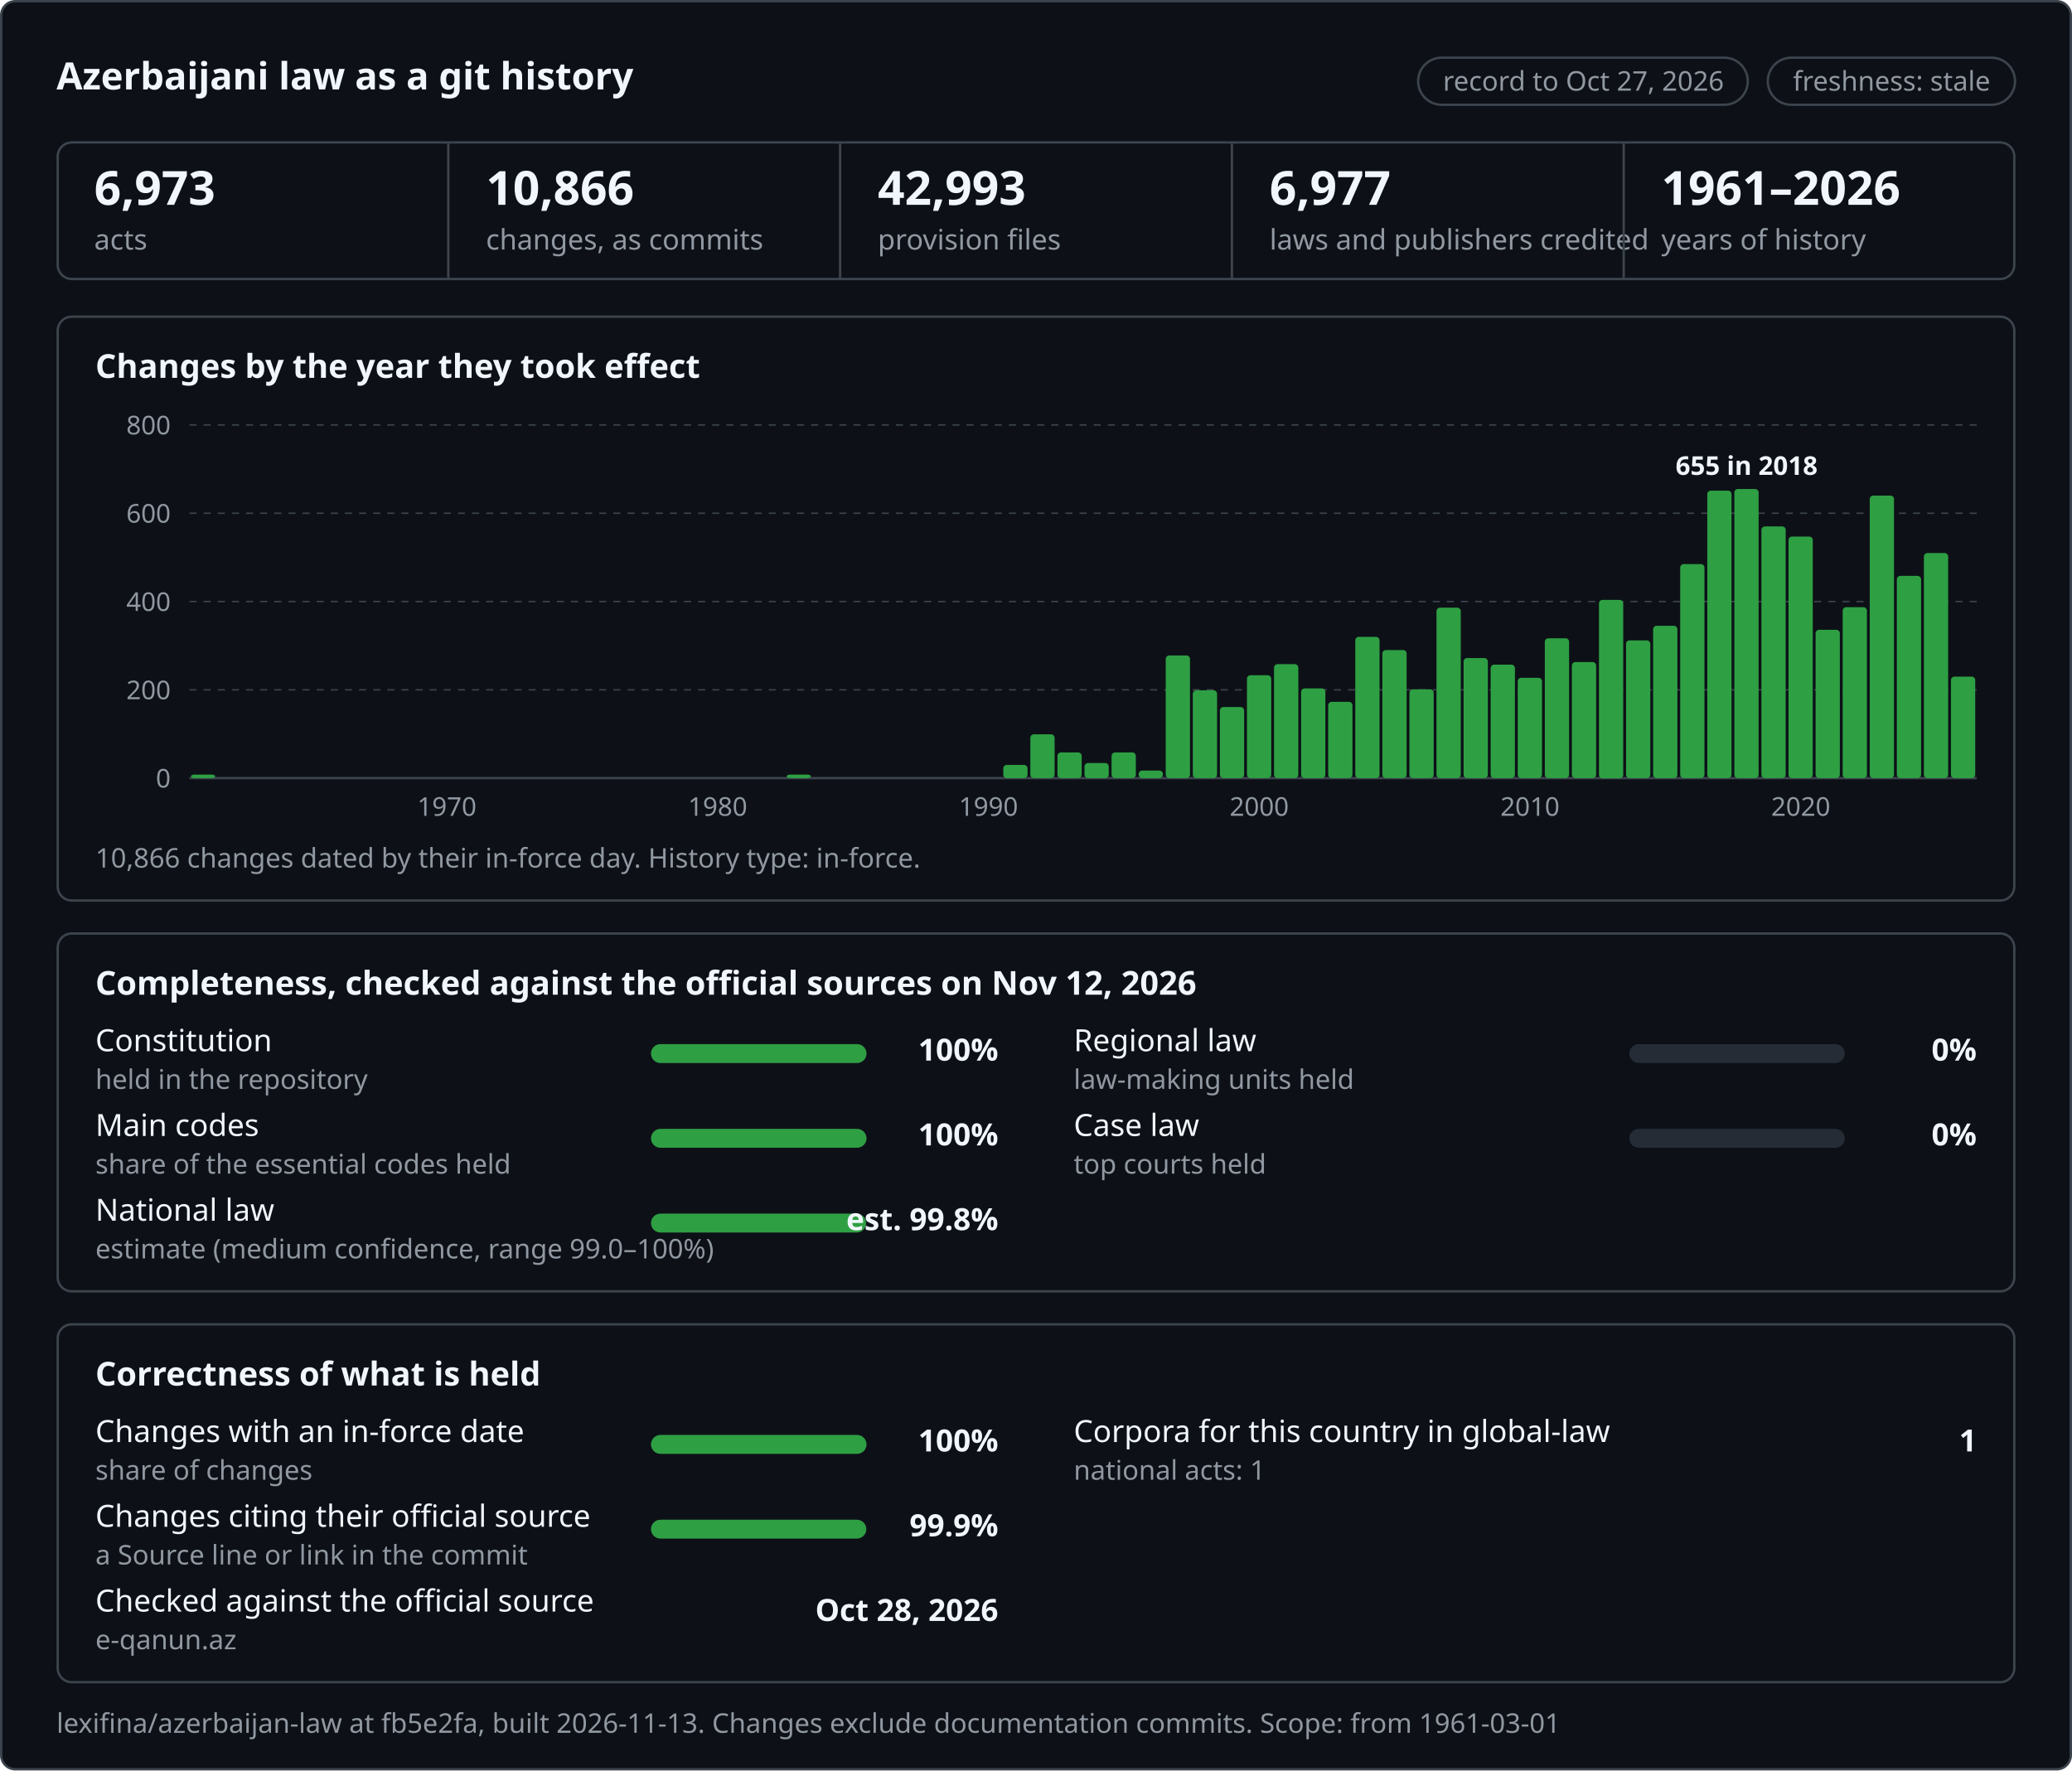
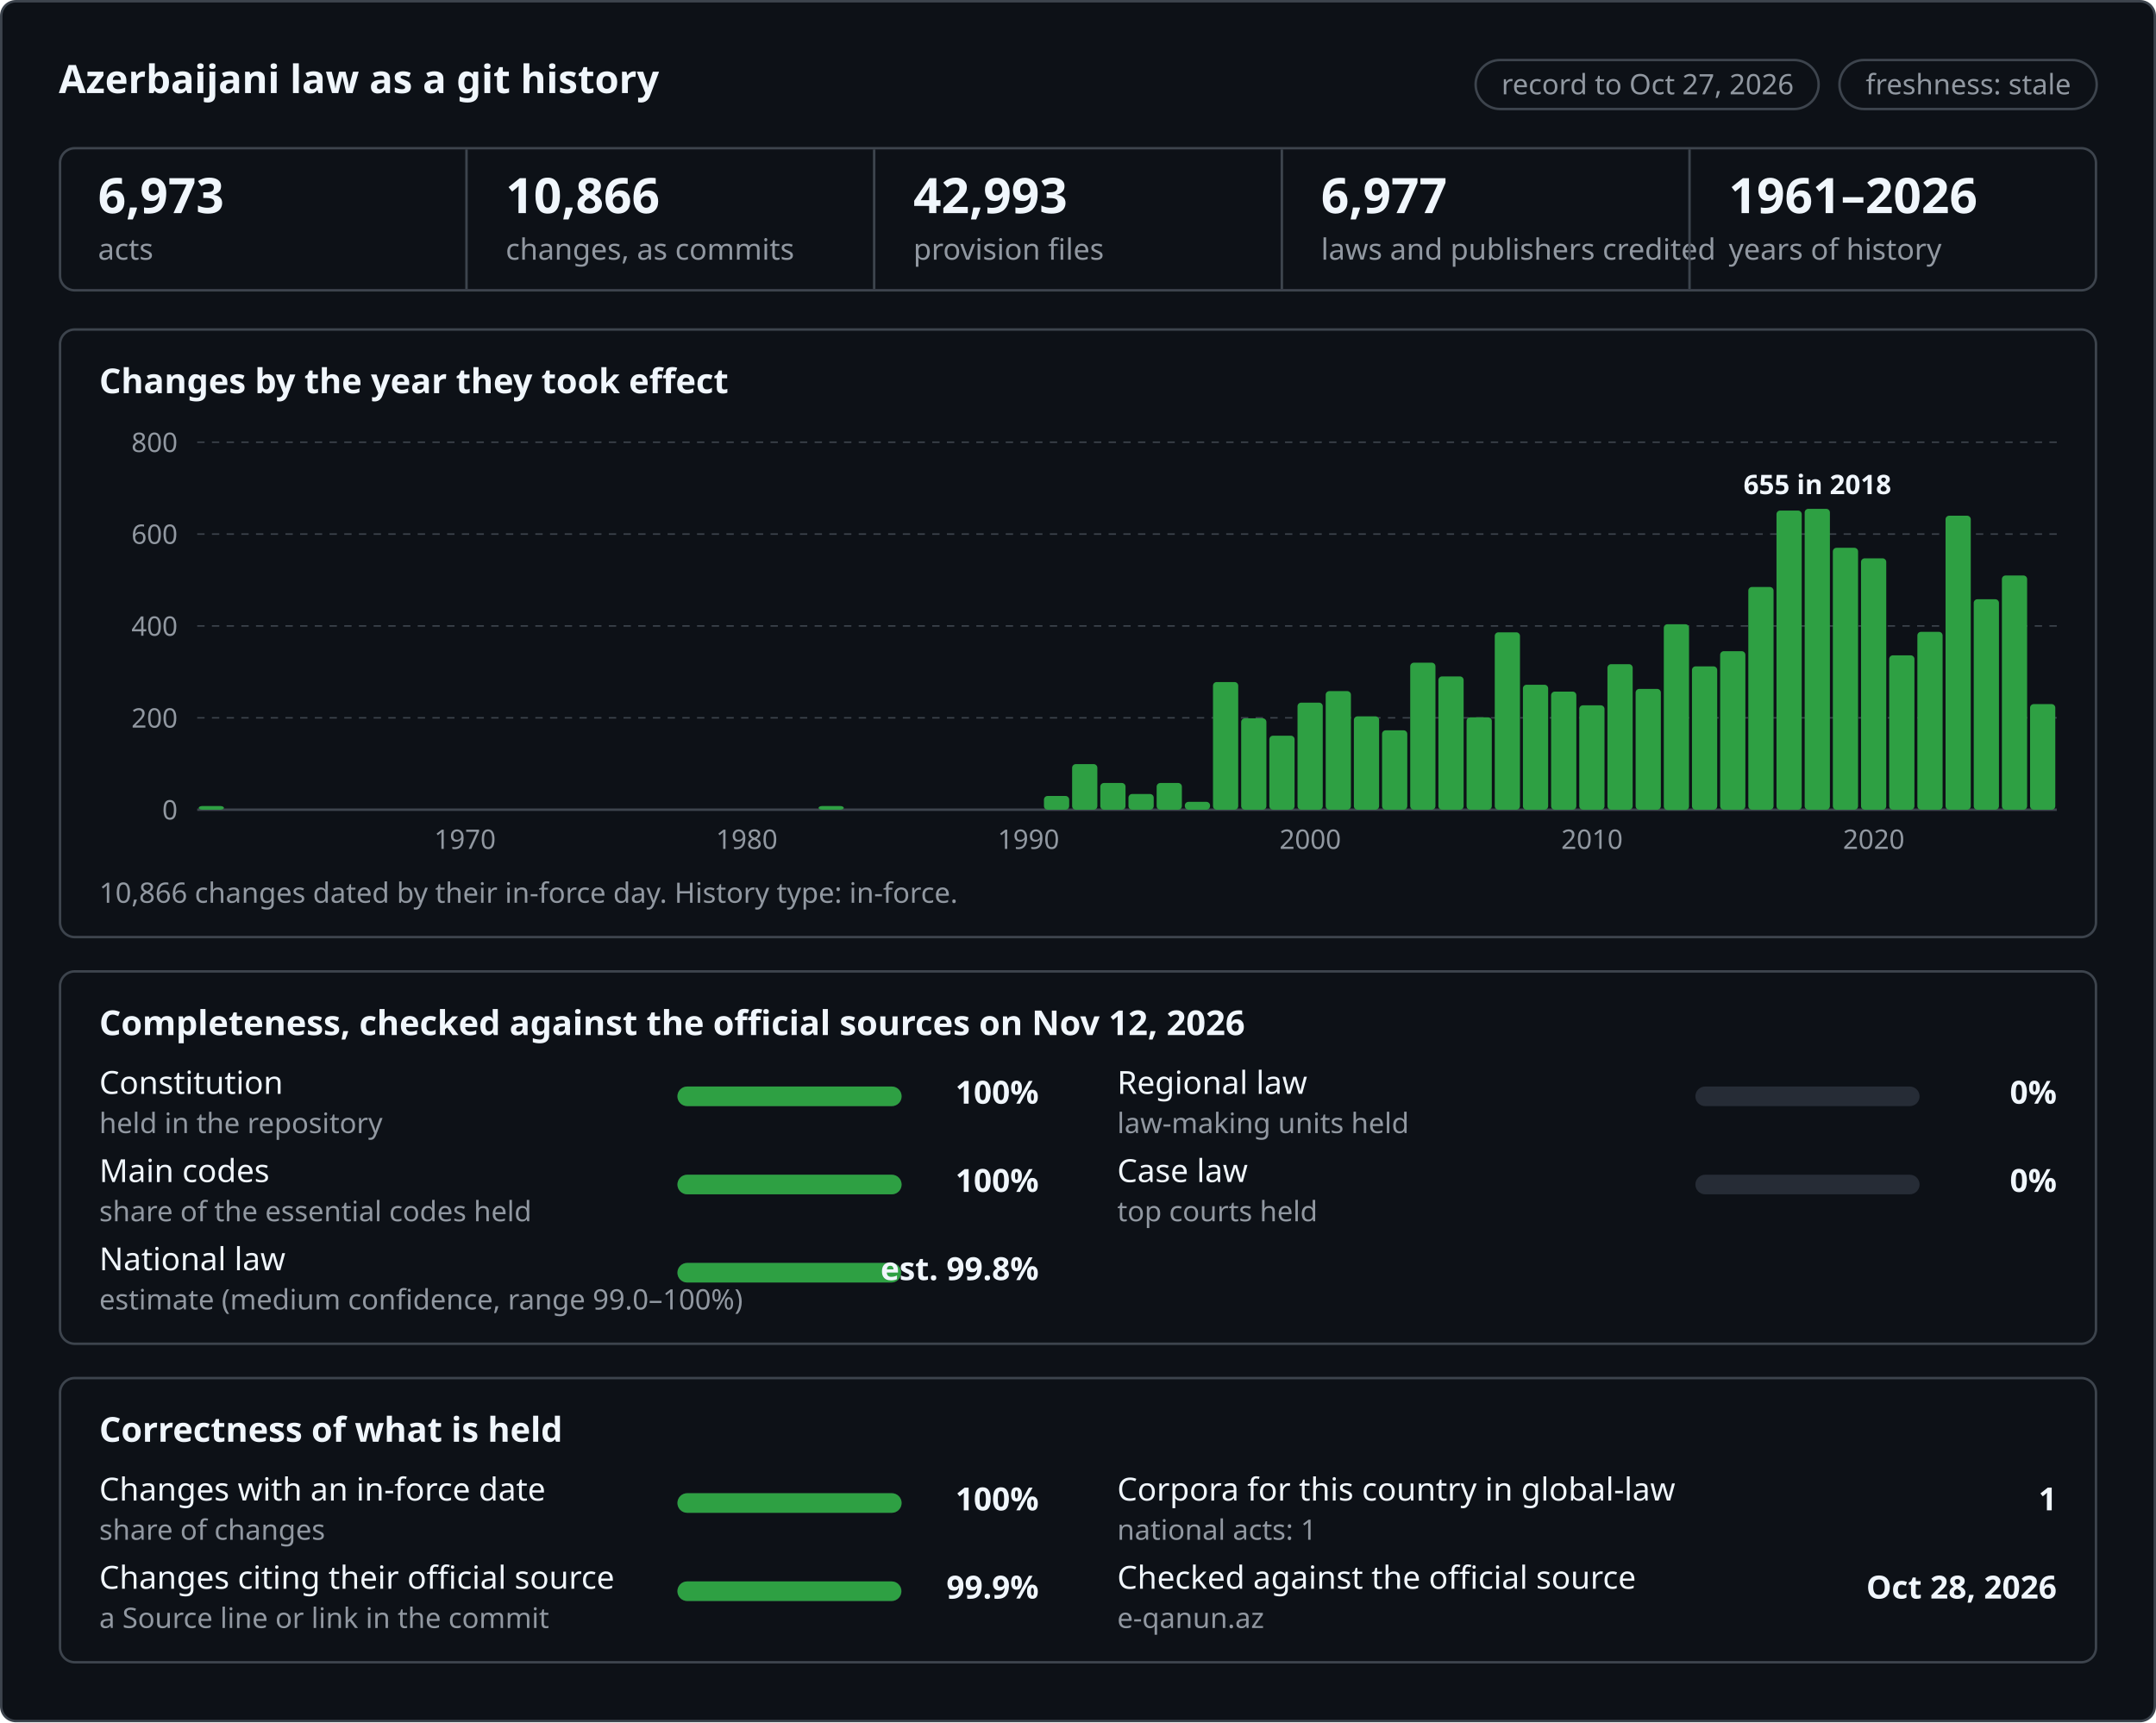
- <svg xmlns="http://www.w3.org/2000/svg" width="880" height="752" viewBox="0 0 880 752" font-family="-apple-system,BlinkMacSystemFont,Segoe UI,Noto Sans,Helvetica,Arial,sans-serif">
-   <rect x="0.5" y="0.5" width="879" height="751" rx="6" fill="#0d1117" stroke="#3d444d" />
+ <svg xmlns="http://www.w3.org/2000/svg" width="880" height="703" viewBox="0 0 880 703" font-family="-apple-system,BlinkMacSystemFont,Segoe UI,Noto Sans,Helvetica,Arial,sans-serif">
+   <rect x="0.5" y="0.5" width="879" height="702" rx="6" fill="#0d1117" stroke="#3d444d" />
  <text x="24" y="38" font-size="16" font-weight="600" fill="#f0f6fc">Azerbaijani law as a git history</text>
  <rect x="602.3" y="24.5" width="140" height="20" rx="10" fill="none" stroke="#3d444d" />
  <text x="672.5" y="38.5" font-size="11.5" font-weight="500" text-anchor="middle" fill="#9198a1">record to Oct 27, 2026</text>
  <rect x="750.8" y="24.5" width="105" height="20" rx="10" fill="none" stroke="#3d444d" />
  <text x="803.4" y="38.5" font-size="11.5" font-weight="500" text-anchor="middle" fill="#9198a1">freshness: stale</text>
  <rect x="24.5" y="60.5" width="831" height="58" rx="6" fill="#0d1117" stroke="#3d444d" />
  <text x="40.0" y="87" font-size="20" font-weight="600" fill="#f0f6fc">6,973</text>
  <text x="40.0" y="106" font-size="12" fill="#9198a1">acts</text>
  <line x1="190.4" y1="61" x2="190.4" y2="118" stroke="#3d444d" />
  <text x="206.4" y="87" font-size="20" font-weight="600" fill="#f0f6fc">10,866</text>
  <text x="206.4" y="106" font-size="12" fill="#9198a1">changes, as commits</text>
  <line x1="356.8" y1="61" x2="356.8" y2="118" stroke="#3d444d" />
  <text x="372.8" y="87" font-size="20" font-weight="600" fill="#f0f6fc">42,993</text>
  <text x="372.8" y="106" font-size="12" fill="#9198a1">provision files</text>
  <line x1="523.2" y1="61" x2="523.2" y2="118" stroke="#3d444d" />
  <text x="539.2" y="87" font-size="20" font-weight="600" fill="#f0f6fc">6,977</text>
  <text x="539.2" y="106" font-size="12" fill="#9198a1" textLength="142" lengthAdjust="spacingAndGlyphs">laws and publishers credited</text>
  <line x1="689.6" y1="61" x2="689.6" y2="118" stroke="#3d444d" />
  <text x="705.6" y="87" font-size="20" font-weight="600" fill="#f0f6fc">1961–2026</text>
  <text x="705.6" y="106" font-size="12" fill="#9198a1">years of history</text>
  <rect x="24.5" y="134.5" width="831" height="248" rx="6" fill="#0d1117" stroke="#3d444d" />
  <text x="40.5" y="160.5" font-size="14" font-weight="600" fill="#f0f6fc">Changes by the year they took effect</text>
  <line x1="80.5" y1="330.5" x2="839.5" y2="330.5" stroke="#3d444d" stroke-width="1" />
  <text x="72.5" y="334.5" font-size="11" text-anchor="end" fill="#9198a1">0</text>
  <line x1="80.5" y1="293.0" x2="839.5" y2="293.0" stroke="#3d444d" stroke-width="0.6" stroke-dasharray="3 3" />
  <text x="72.5" y="297.0" font-size="11" text-anchor="end" fill="#9198a1">200</text>
  <line x1="80.5" y1="255.5" x2="839.5" y2="255.5" stroke="#3d444d" stroke-width="0.6" stroke-dasharray="3 3" />
  <text x="72.5" y="259.5" font-size="11" text-anchor="end" fill="#9198a1">400</text>
  <line x1="80.5" y1="218.0" x2="839.5" y2="218.0" stroke="#3d444d" stroke-width="0.6" stroke-dasharray="3 3" />
  <text x="72.5" y="222.0" font-size="11" text-anchor="end" fill="#9198a1">600</text>
  <line x1="80.5" y1="180.5" x2="839.5" y2="180.5" stroke="#3d444d" stroke-width="0.6" stroke-dasharray="3 3" />
  <text x="72.5" y="184.5" font-size="11" text-anchor="end" fill="#9198a1">800</text>
  <rect x="81.10" y="329.0" width="10.30" height="1.5" rx="1.5" fill="#2ea043" />
  <text x="189.8" y="346.5" font-size="11" text-anchor="middle" fill="#9198a1">1970</text>
  <text x="304.8" y="346.5" font-size="11" text-anchor="middle" fill="#9198a1">1980</text>
  <rect x="334.10" y="329.0" width="10.30" height="1.5" rx="1.5" fill="#2ea043" />
  <text x="419.8" y="346.5" font-size="11" text-anchor="middle" fill="#9198a1">1990</text>
  <rect x="426.10" y="324.9" width="10.30" height="5.6" rx="1.5" fill="#2ea043" />
  <rect x="437.60" y="311.9" width="10.30" height="18.6" rx="1.5" fill="#2ea043" />
  <rect x="449.10" y="319.6" width="10.30" height="10.9" rx="1.5" fill="#2ea043" />
  <rect x="460.60" y="324.1" width="10.30" height="6.4" rx="1.5" fill="#2ea043" />
  <rect x="472.10" y="319.6" width="10.30" height="10.9" rx="1.5" fill="#2ea043" />
  <rect x="483.60" y="327.3" width="10.30" height="3.2" rx="1.5" fill="#2ea043" />
  <rect x="495.10" y="278.4" width="10.30" height="52.1" rx="1.5" fill="#2ea043" />
  <rect x="506.60" y="293.2" width="10.30" height="37.3" rx="1.5" fill="#2ea043" />
  <rect x="518.10" y="300.3" width="10.30" height="30.2" rx="1.5" fill="#2ea043" />
  <rect x="529.60" y="286.8" width="10.30" height="43.7" rx="1.5" fill="#2ea043" />
  <text x="534.8" y="346.5" font-size="11" text-anchor="middle" fill="#9198a1">2000</text>
  <rect x="541.10" y="282.1" width="10.30" height="48.4" rx="1.5" fill="#2ea043" />
  <rect x="552.60" y="292.4" width="10.30" height="38.1" rx="1.5" fill="#2ea043" />
  <rect x="564.10" y="298.1" width="10.30" height="32.4" rx="1.5" fill="#2ea043" />
  <rect x="575.60" y="270.5" width="10.30" height="60.0" rx="1.5" fill="#2ea043" />
  <rect x="587.10" y="276.1" width="10.30" height="54.4" rx="1.5" fill="#2ea043" />
  <rect x="598.60" y="292.8" width="10.30" height="37.7" rx="1.5" fill="#2ea043" />
  <rect x="610.10" y="258.1" width="10.30" height="72.4" rx="1.5" fill="#2ea043" />
  <rect x="621.60" y="279.5" width="10.30" height="51.0" rx="1.5" fill="#2ea043" />
  <rect x="633.10" y="282.3" width="10.30" height="48.2" rx="1.5" fill="#2ea043" />
  <rect x="644.60" y="287.9" width="10.30" height="42.6" rx="1.5" fill="#2ea043" />
  <text x="649.8" y="346.5" font-size="11" text-anchor="middle" fill="#9198a1">2010</text>
  <rect x="656.10" y="271.1" width="10.30" height="59.4" rx="1.5" fill="#2ea043" />
  <rect x="667.60" y="281.2" width="10.30" height="49.3" rx="1.5" fill="#2ea043" />
  <rect x="679.10" y="254.8" width="10.30" height="75.8" rx="1.5" fill="#2ea043" />
  <rect x="690.60" y="272.0" width="10.30" height="58.5" rx="1.5" fill="#2ea043" />
  <rect x="702.10" y="265.8" width="10.30" height="64.7" rx="1.5" fill="#2ea043" />
  <rect x="713.60" y="239.6" width="10.30" height="90.9" rx="1.5" fill="#2ea043" />
  <rect x="725.10" y="208.4" width="10.30" height="122.1" rx="1.5" fill="#2ea043" />
  <rect x="736.60" y="207.7" width="10.30" height="122.8" rx="1.5" fill="#2ea043" />
  <text x="741.8" y="201.7" font-size="11" font-weight="600" text-anchor="middle" fill="#f0f6fc">655 in 2018</text>
  <rect x="748.10" y="223.6" width="10.30" height="106.9" rx="1.5" fill="#2ea043" />
  <rect x="759.60" y="227.9" width="10.30" height="102.6" rx="1.5" fill="#2ea043" />
  <text x="764.8" y="346.5" font-size="11" text-anchor="middle" fill="#9198a1">2020</text>
  <rect x="771.10" y="267.5" width="10.30" height="63.0" rx="1.5" fill="#2ea043" />
  <rect x="782.60" y="257.9" width="10.30" height="72.6" rx="1.5" fill="#2ea043" />
  <rect x="794.10" y="210.5" width="10.30" height="120.0" rx="1.5" fill="#2ea043" />
  <rect x="805.60" y="244.6" width="10.30" height="85.9" rx="1.5" fill="#2ea043" />
  <rect x="817.10" y="234.9" width="10.30" height="95.6" rx="1.5" fill="#2ea043" />
  <rect x="828.60" y="287.4" width="10.30" height="43.1" rx="1.5" fill="#2ea043" />
  <text x="40.5" y="368.5" font-size="11.5" fill="#9198a1">10,866 changes dated by their in-force day. History type: in-force.</text>
  <rect x="24.5" y="396.5" width="831" height="152" rx="6" fill="#0d1117" stroke="#3d444d" />
  <text x="40.5" y="422.5" font-size="14" font-weight="600" fill="#f0f6fc">Completeness, checked against the official sources on Nov 12, 2026</text>
  <text x="40.5" y="446.5" font-size="13" fill="#f0f6fc">Constitution</text>
  <text x="40.5" y="462.5" font-size="11.5" fill="#9198a1">held in the repository</text>
  <g>
    <rect x="276.5" y="443.5" width="91.5" height="8" rx="4" fill="#262c36" />
    <rect x="276.5" y="443.5" width="91.5" height="8" rx="4" fill="#2ea043" />
  </g>
  <text x="424.0" y="450.5" font-size="13" font-weight="600" text-anchor="end" fill="#f0f6fc">100%</text>
  <text x="40.5" y="482.5" font-size="13" fill="#f0f6fc">Main codes</text>
  <text x="40.5" y="498.5" font-size="11.5" fill="#9198a1">share of the essential codes held</text>
  <g>
    <rect x="276.5" y="479.5" width="91.5" height="8" rx="4" fill="#262c36" />
    <rect x="276.5" y="479.5" width="91.5" height="8" rx="4" fill="#2ea043" />
  </g>
  <text x="424.0" y="486.5" font-size="13" font-weight="600" text-anchor="end" fill="#f0f6fc">100%</text>
  <text x="40.5" y="518.5" font-size="13" fill="#f0f6fc">National law</text>
  <text x="40.5" y="534.5" font-size="11.5" fill="#9198a1">estimate (medium confidence, range 99.0–100%)</text>
  <g>
    <rect x="276.5" y="515.5" width="91.5" height="8" rx="4" fill="#262c36" />
    <rect x="276.5" y="515.5" width="91.3" height="8" rx="4" fill="#2ea043" />
  </g>
  <text x="424.0" y="522.5" font-size="13" font-weight="600" text-anchor="end" fill="#f0f6fc">est. 99.8%</text>
  <text x="456.0" y="446.5" font-size="13" fill="#f0f6fc">Regional law</text>
  <text x="456.0" y="462.5" font-size="11.5" fill="#9198a1">law-making units held</text>
  <g>
    <rect x="692.0" y="443.5" width="91.5" height="8" rx="4" fill="#262c36" />
  </g>
  <text x="839.5" y="450.5" font-size="13" font-weight="600" text-anchor="end" fill="#f0f6fc">0%</text>
  <text x="456.0" y="482.5" font-size="13" fill="#f0f6fc">Case law</text>
  <text x="456.0" y="498.5" font-size="11.5" fill="#9198a1">top courts held</text>
  <g>
    <rect x="692.0" y="479.5" width="91.5" height="8" rx="4" fill="#262c36" />
  </g>
  <text x="839.5" y="486.5" font-size="13" font-weight="600" text-anchor="end" fill="#f0f6fc">0%</text>
-   <rect x="24.5" y="562.5" width="831" height="152" rx="6" fill="#0d1117" stroke="#3d444d" />
+   <rect x="24.5" y="562.5" width="831" height="116" rx="6" fill="#0d1117" stroke="#3d444d" />
  <text x="40.5" y="588.5" font-size="14" font-weight="600" fill="#f0f6fc">Correctness of what is held</text>
  <text x="40.5" y="612.5" font-size="13" fill="#f0f6fc">Changes with an in-force date</text>
  <text x="40.5" y="628.5" font-size="11.5" fill="#9198a1">share of changes</text>
  <g>
    <rect x="276.5" y="609.5" width="91.5" height="8" rx="4" fill="#262c36" />
    <rect x="276.5" y="609.5" width="91.5" height="8" rx="4" fill="#2ea043" />
  </g>
  <text x="424.0" y="616.5" font-size="13" font-weight="600" text-anchor="end" fill="#f0f6fc">100%</text>
  <text x="40.5" y="648.5" font-size="13" fill="#f0f6fc">Changes citing their official source</text>
  <text x="40.5" y="664.5" font-size="11.5" fill="#9198a1">a Source line or link in the commit</text>
  <g>
    <rect x="276.5" y="645.5" width="91.5" height="8" rx="4" fill="#262c36" />
    <rect x="276.5" y="645.5" width="91.4" height="8" rx="4" fill="#2ea043" />
  </g>
  <text x="424.0" y="652.5" font-size="13" font-weight="600" text-anchor="end" fill="#f0f6fc">99.9%</text>
-   <text x="40.5" y="684.5" font-size="13" fill="#f0f6fc">Checked against the official source</text>
-   <text x="40.5" y="700.5" font-size="11.5" fill="#9198a1">e-qanun.az</text>
-   <text x="424.0" y="688.5" font-size="13" font-weight="600" text-anchor="end" fill="#f0f6fc">Oct 28, 2026</text>
  <text x="456.0" y="612.5" font-size="13" fill="#f0f6fc">Corpora for this country in global-law</text>
  <text x="456.0" y="628.5" font-size="11.5" fill="#9198a1">national acts: 1</text>
  <text x="839.5" y="616.5" font-size="13" font-weight="600" text-anchor="end" fill="#f0f6fc">1</text>
-   <text x="24" y="736" font-size="11.5" fill="#9198a1">lexifina/azerbaijan-law at fb5e2fa, built 2026-11-13. Changes exclude documentation commits. Scope: from 1961-03-01</text>
+   <text x="456.0" y="648.5" font-size="13" fill="#f0f6fc">Checked against the official source</text>
+   <text x="456.0" y="664.5" font-size="11.5" fill="#9198a1">e-qanun.az</text>
+   <text x="839.5" y="652.5" font-size="13" font-weight="600" text-anchor="end" fill="#f0f6fc">Oct 28, 2026</text>
</svg>
